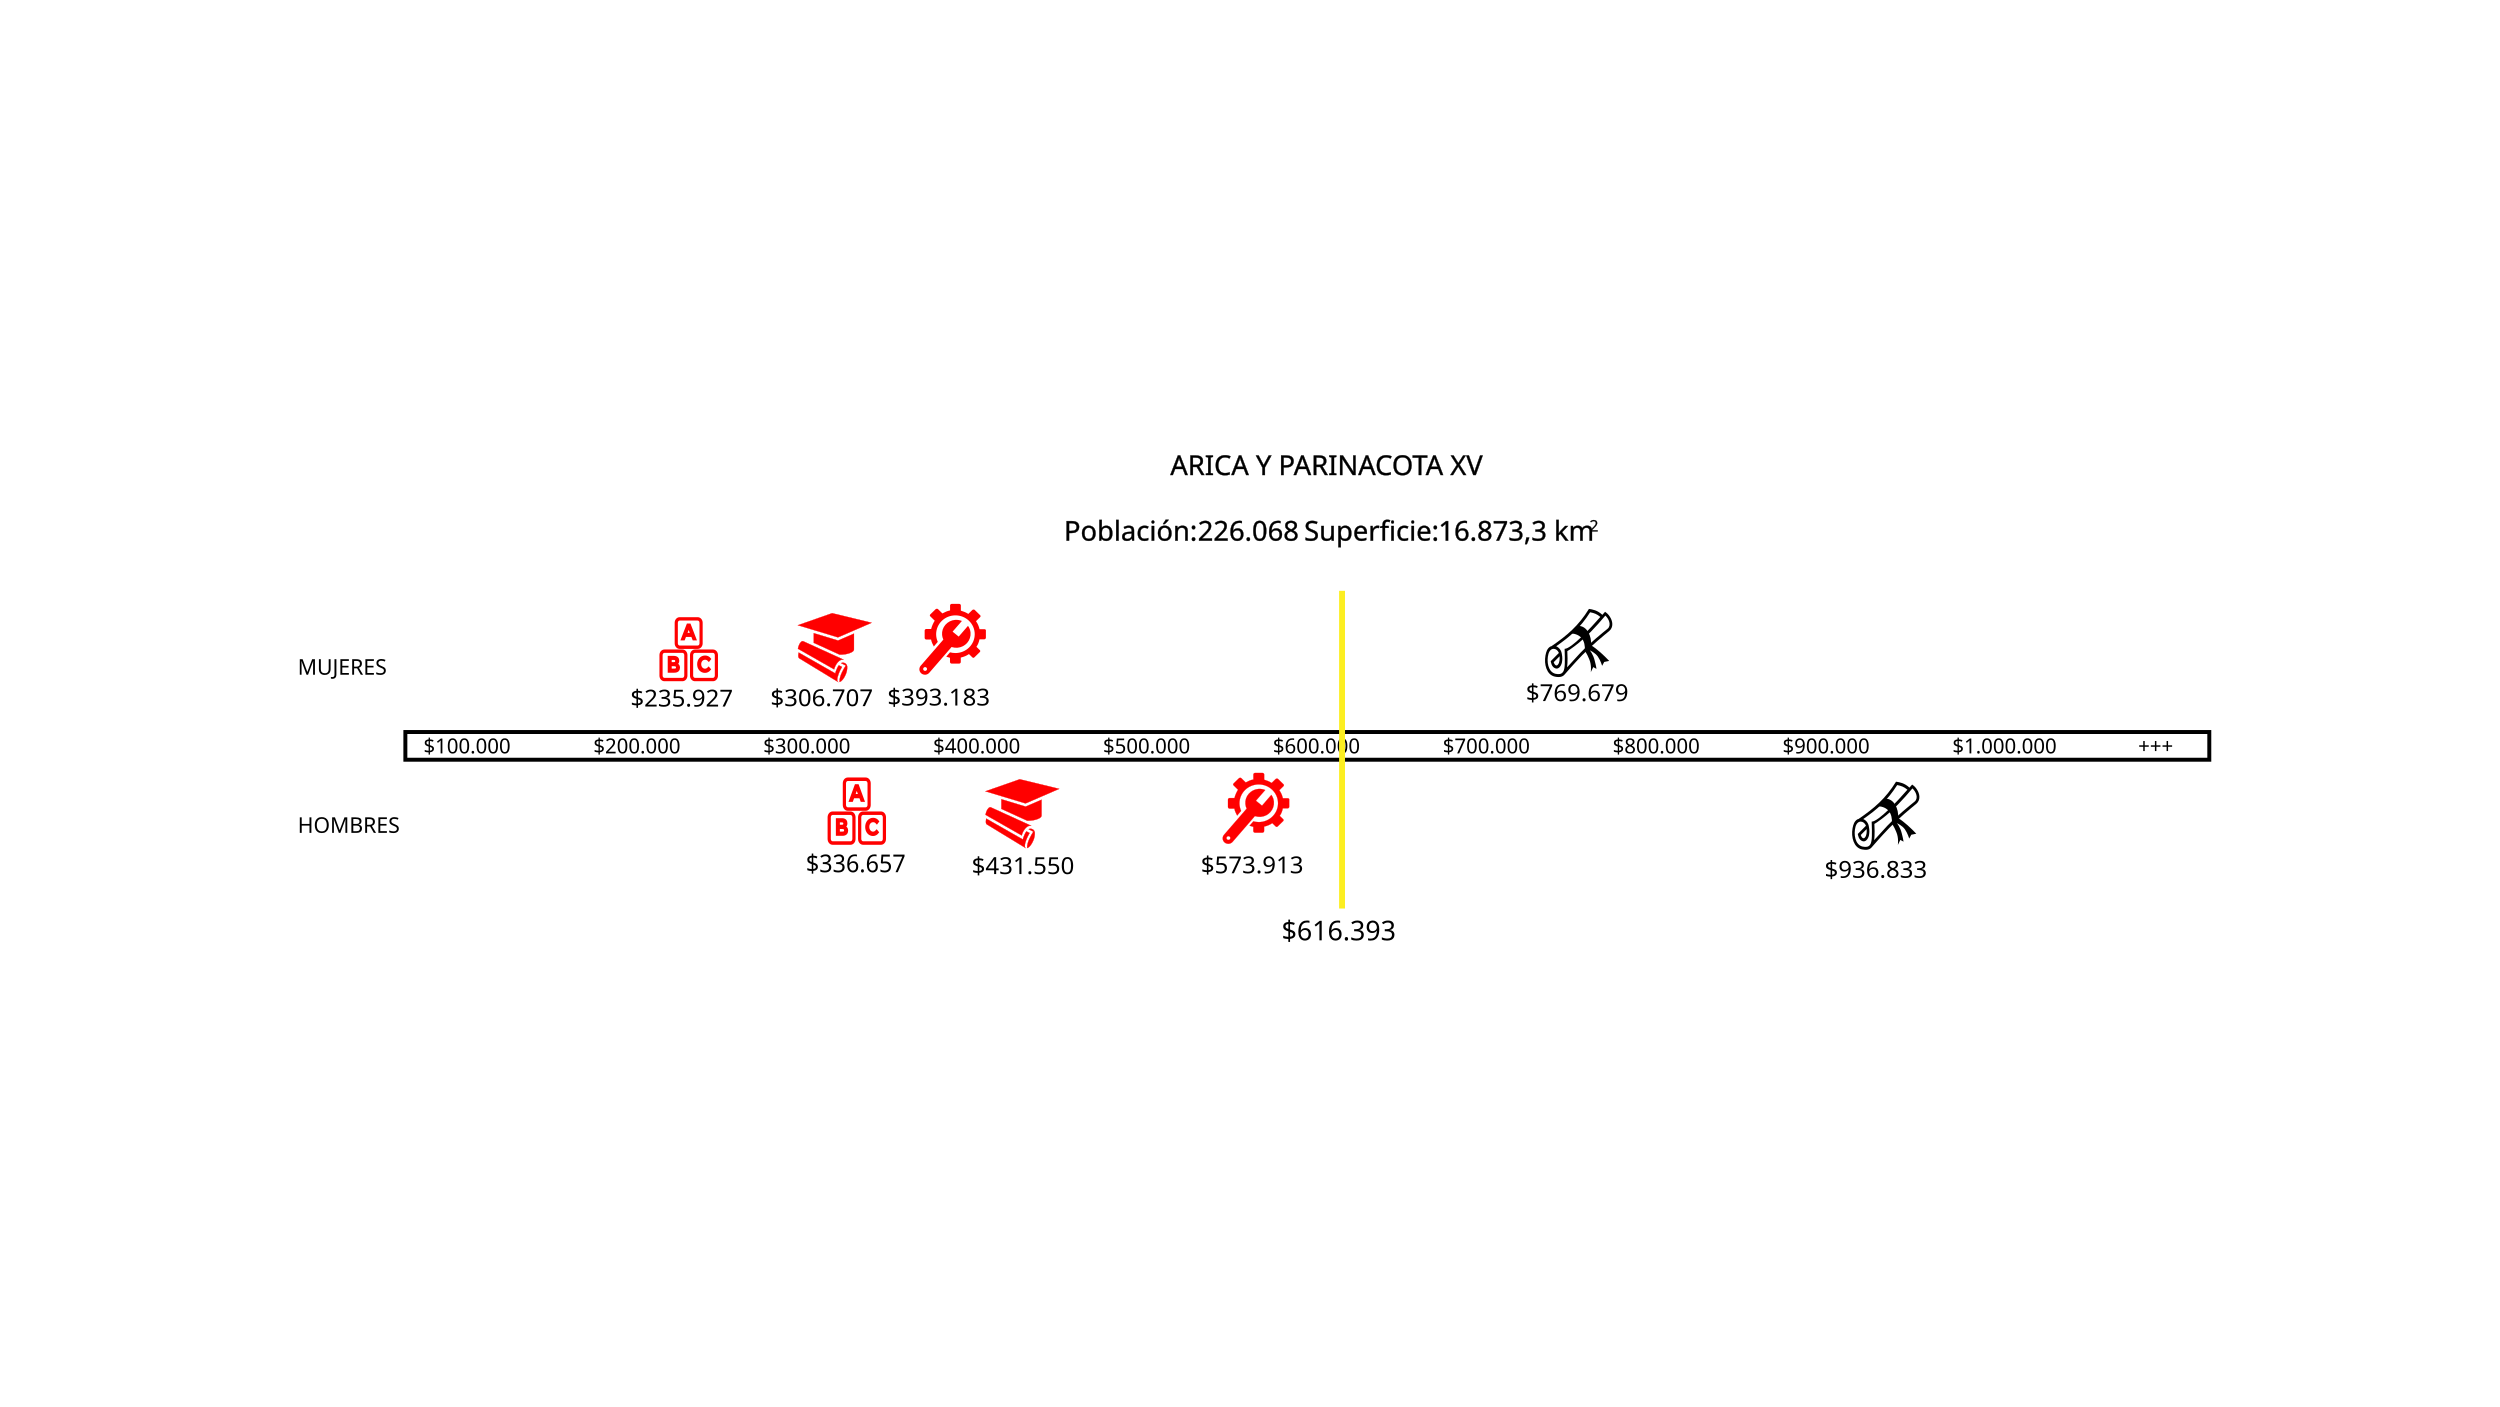
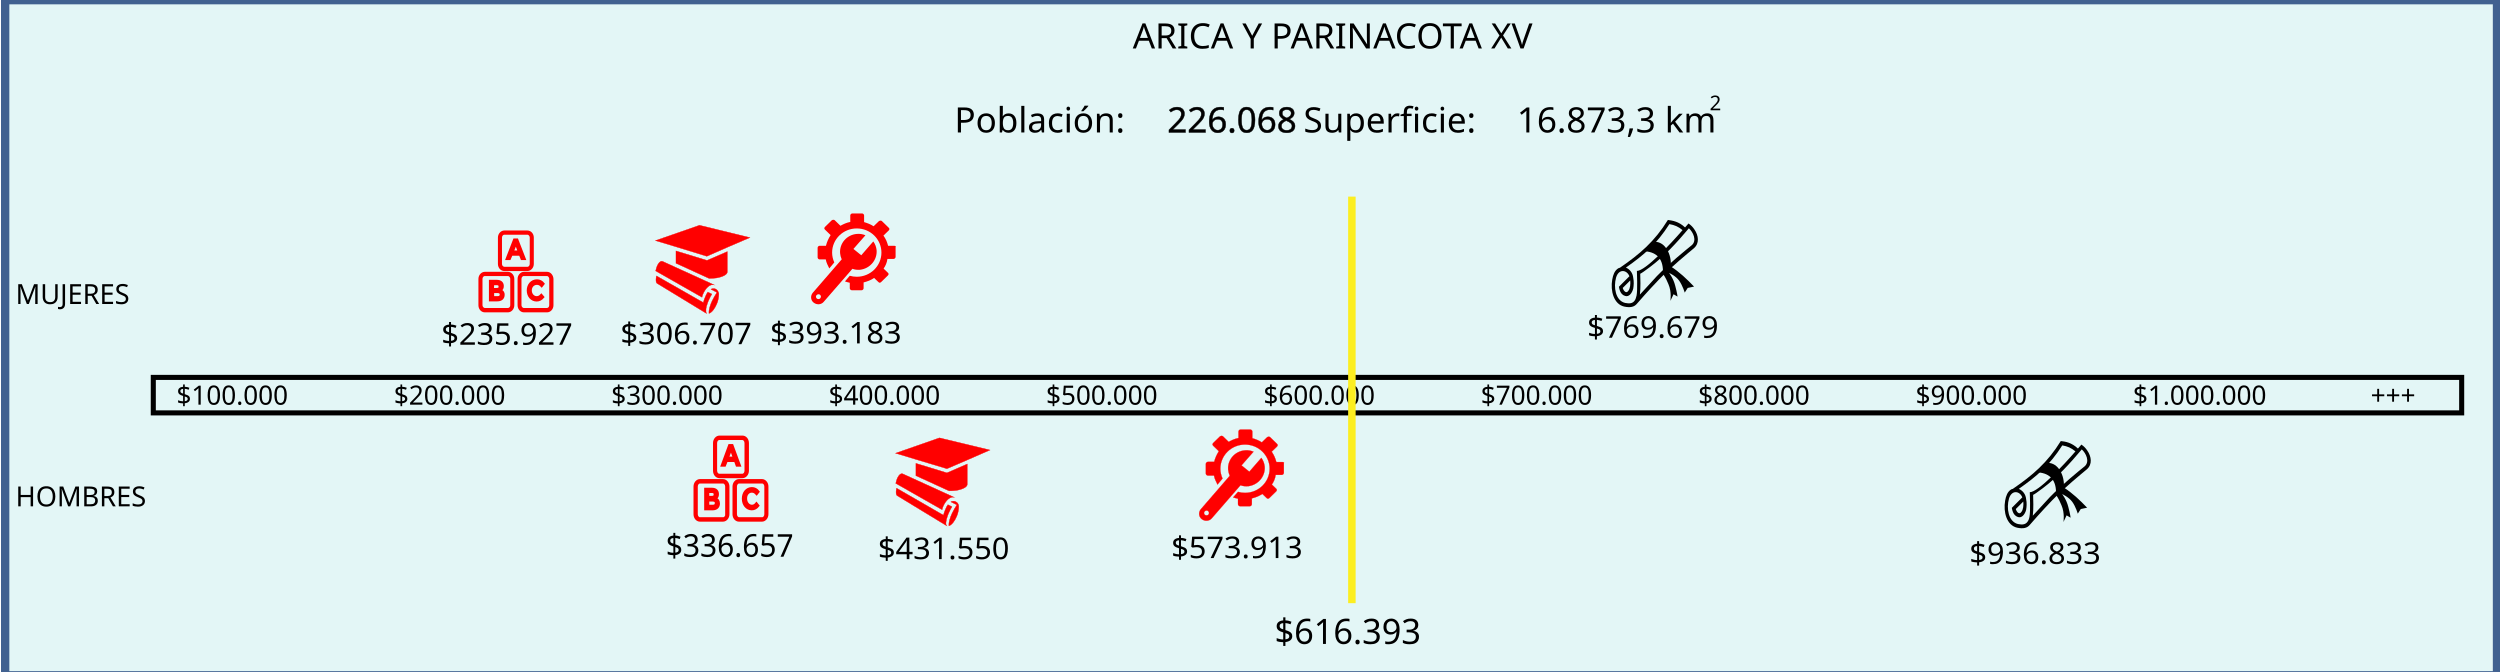
- <svg xmlns="http://www.w3.org/2000/svg" version="1.1" id="Capa_1" x="0px" y="0px" viewBox="0 0 1920 1080" style="enable-background:new 0 0 1920 1080;" xml:space="preserve">
+ <svg xmlns="http://www.w3.org/2000/svg" version="1.1" id="Capa_1" x="0px" y="0px" viewBox="0 0 1500.4 403" style="enable-background:new 0 0 1500.4 403;" xml:space="preserve">
  <style type="text/css">
- 	.st0{fill:none;stroke:#000000;stroke-width:3.04;stroke-miterlimit:10;}
- 	.st1{fill:none;}
- 	.st2{font-family:'Optima-Bold';}
- 	.st3{font-size:16px;}
- 	.st4{letter-spacing:28.59;}
- 	.st5{letter-spacing:10.21;}
- 	.st6{fill:#FF0000;}
- 	.st7{font-size:21px;}
- 	.st8{stroke:#000000;stroke-width:0.25;stroke-miterlimit:10;}
- 	.st9{font-family:'Optima-Regular';}
- 	.st10{fill:#FCEE21;}
- 	.st11{font-family:'Arial-Black';}
- 	.st12{font-size:16.651px;}
- 	.st13{fill:#FF0000;stroke:#FF0000;stroke-width:1.366;stroke-miterlimit:10;}
- 	.st14{font-size:18.927px;}
- 	.st15{fill:#FF0000;stroke:#FF0000;stroke-width:1.334;stroke-miterlimit:10;}
- 	.st16{font-size:18px;}
- 	.st17{fill:#FF0000;stroke:#FF0000;stroke-width:0.217;stroke-miterlimit:10;}
- 	.st18{fill:#FF0000;stroke:#FF0000;stroke-width:0.141;stroke-miterlimit:10;}
- 	.st19{fill-rule:evenodd;clip-rule:evenodd;}
+ 	.st0{fill:#DCF4F3;fill-opacity:0.8;stroke:#416190;stroke-width:5;stroke-miterlimit:5.83;}
+ 	.st1{fill:none;stroke:#000000;stroke-width:3.04;stroke-miterlimit:10;}
+ 	.st2{fill:none;}
+ 	.st3{font-family:'Optima-Bold';}
+ 	.st4{font-size:16px;}
+ 	.st5{letter-spacing:27.6;}
+ 	.st6{letter-spacing:9.2;}
+ 	.st7{fill:#FF0000;}
+ 	.st8{font-size:21px;}
+ 	.st9{font-family:'Verdana-Bold';}
+ 	.st10{font-family:'Optima-Regular';}
+ 	.st11{fill:none;stroke:#000000;stroke-width:0.25;stroke-miterlimit:10;}
+ 	.st12{font-size:12.243px;}
+ 	.st13{fill:#FCEE21;}
+ 	.st14{font-size:16.651px;}
+ 	.st15{fill:#FF0000;stroke:#FF0000;stroke-width:1.366;stroke-miterlimit:10;}
+ 	.st16{font-size:18.927px;}
+ 	.st17{fill:#FF0000;stroke:#FF0000;stroke-width:1.334;stroke-miterlimit:10;}
+ 	.st18{font-size:18px;}
+ 	.st19{fill:#FF0000;stroke:#FF0000;stroke-width:0.217;stroke-miterlimit:10;}
+ 	.st20{fill:#FF0000;stroke:#FF0000;stroke-width:0.141;stroke-miterlimit:10;}
+ 	.st21{fill-rule:evenodd;clip-rule:evenodd;}
</style>
-   <rect x="311.32" y="562.19" class="st0" width="1385.42" height="21.28" />
-   <rect x="325.22" y="566.57" class="st1" width="1371.8" height="36.79" />
-   <text transform="matrix(0.9794 0 0 1 325.2204 578.6015)">
-     <tspan x="0" y="0" class="st2 st3">$100.000</tspan>
-     <tspan x="66.72" y="0" class="st2 st3 st4">	</tspan>
-     <tspan x="99.91" y="0" class="st2 st3 st4">	</tspan>
-     <tspan x="133.21" y="0" class="st2 st3">$200.000</tspan>
-     <tspan x="199.93" y="0" class="st2 st3 st4">	</tspan>
-     <tspan x="233.12" y="0" class="st2 st3 st4">	</tspan>
-     <tspan x="266.42" y="0" class="st2 st3">$300.000</tspan>
-     <tspan x="333.14" y="0" class="st2 st3 st4">	</tspan>
-     <tspan x="366.33" y="0" class="st2 st3 st4">	</tspan>
-     <tspan x="399.63" y="0" class="st2 st3">$400.000</tspan>
-     <tspan x="466.35" y="0" class="st2 st3 st4">	</tspan>
-     <tspan x="499.54" y="0" class="st2 st3 st4">	</tspan>
-     <tspan x="532.85" y="0" class="st2 st3">$500.000</tspan>
-     <tspan x="599.57" y="0" class="st2 st3 st4">	</tspan>
-     <tspan x="632.75" y="0" class="st2 st3 st4">	</tspan>
-     <tspan x="666.06" y="0" class="st2 st3">$600.000</tspan>
-     <tspan x="732.78" y="0" class="st2 st3 st4">	</tspan>
-     <tspan x="765.97" y="0" class="st2 st3 st4">	</tspan>
-     <tspan x="799.27" y="0" class="st2 st3">$700.000</tspan>
-     <tspan x="865.99" y="0" class="st2 st3 st4">	</tspan>
-     <tspan x="899.18" y="0" class="st2 st3 st4">	</tspan>
-     <tspan x="932.48" y="0" class="st2 st3">$800.000</tspan>
-     <tspan x="999.2" y="0" class="st2 st3 st4">	</tspan>
-     <tspan x="1032.39" y="0" class="st2 st3 st4">	</tspan>
-     <tspan x="1065.69" y="0" class="st2 st3">$900.000</tspan>
-     <tspan x="1132.41" y="0" class="st2 st3 st4">	</tspan>
-     <tspan x="1165.6" y="0" class="st2 st3 st4">	</tspan>
-     <tspan x="1198.9" y="0" class="st2 st3">$1.000.000 </tspan>
-     <tspan x="1283.41" y="0" class="st2 st3 st5">	</tspan>
-     <tspan x="1298.81" y="0" class="st2 st3 st4">	</tspan>
-     <tspan x="1332.11" y="0" class="st2 st3">   +++</tspan>
-   </text>
-   <path class="st6" d="M756.02,483.22h-3.72c-0.57-2.29-1.37-4.25-2.75-6.15l3.15-3.07c0.17-0.17,0.4-0.56,0.4-0.78  c0-0.39-0.17-0.56-0.4-0.78l-4.12-4.02c-0.4-0.39-1.2-0.39-1.77,0l-3.15,3.07c-1.77-1.17-3.72-1.9-5.72-2.51v-4.02  c0-0.56-0.57-1.17-1.2-1.17h-5.89c-0.57,0-1.2,0.56-1.2,1.17v3.86c-2.17,0.39-4.12,1.34-5.89,2.29l-3.38-3.3  c-0.4-0.39-1.2-0.39-1.77,0l-4.12,4.02c-0.17,0.17-0.4,0.56-0.4,0.78c0,0.17,0.17,0.56,0.4,0.78l3.38,3.3  c-1.2,1.9-2.17,4.02-2.75,6.37h-3.78c-0.57,0-1.2,0.56-1.2,1.17v5.76c0,0.56,0.57,1.17,1.2,1.17h3.72c0.34,1.96,1.26,3.74,2.12,5.36  l3.03-3.58c-0.8-1.79-1.26-3.8-1.26-5.87c0-7.99,6.64-14.47,14.82-14.47c8.18,0,14.82,6.48,14.82,14.47s-6.64,14.47-14.82,14.47  c-1.43,0-2.86-0.22-4.18-0.56l-2.86,3.35c0.92,0.34,1.89,0.61,2.86,0.84v3.3c0,0.56,0.57,1.17,1.2,1.17h5.89  c0.57,0,1.2-0.56,1.2-1.17v-3.46c2.35-0.56,4.35-1.34,6.29-2.68l2.57,2.51c0.17,0.17,0.57,0.39,0.8,0.39s0.57-0.17,0.8-0.39  l4.12-4.02c0.17-0.17,0.4-0.56,0.4-0.78c0-0.39-0.17-0.56-0.4-0.78l-2.57-2.51c1.2-1.73,1.95-3.63,2.35-5.76h3.72  c0.57,0,1.2-0.56,1.2-1.17V484C757.22,483.83,756.82,483.22,756.02,483.22z" />
-   <path class="st6" d="M745.38,485.84c-0.17-1.84-0.8-3.63-1.95-5.2l-7.15,8.27l-4.69-3.8l7.15-8.21c-1.66-0.67-3.43-0.95-5.21-0.84  c-6.01,0.5-10.53,5.7-10.01,11.57c0.11,1.17,0.4,2.35,0.92,3.46l0.06,0.11l-17.39,20.06c-0.74,0.84-1.09,1.96-1.03,3.07  c0.11,1.12,0.63,2.12,1.49,2.85c0.86,0.73,2,1.06,3.15,1.01c1.14-0.11,2.17-0.61,2.92-1.45l17.16-19.84l0.17,0.06  c1.43,0.45,2.92,0.61,4.4,0.5C741.38,496.96,745.9,491.77,745.38,485.84z M710.6,515.24c-0.86,0.06-1.54-0.56-1.6-1.34  c-0.06-0.84,0.57-1.51,1.37-1.56c0.86-0.06,1.54,0.56,1.6,1.34C712.03,514.46,711.46,515.18,710.6,515.24z" />
-   <rect x="984.24" y="706.38" class="st1" width="91.99" height="32.32" />
-   <text transform="matrix(0.9794 0 0 1 984.2389 722.1684)" class="st2 st7">$616.393</text>
-   <rect x="802.33" y="349.02" class="st1" width="439.9" height="108.68" />
-   <text transform="matrix(1 0 0 1 893.3341 364.8115)" class="st8 st2 st7"> ARICA Y PARINACOTA XV</text>
-   <text transform="matrix(1 0 0 1 817.1227 415.2114)" class="st8 st2 st7">Población: </text>
-   <text transform="matrix(1 0 0 1 919.8531 415.2114)" class="st8 st9 st7">226.068 </text>
-   <text transform="matrix(1 0 0 1 1001.584 415.2114)" class="st8 st2 st7">Superficie:</text>
-   <text transform="matrix(1 0 0 1 1099.233 415.2114)" class="st8 st9 st7"> 16.873,3 km</text>
-   <text transform="matrix(0.583 0 0 0.583 1220.631 408.2187)" class="st8 st9 st7">2</text>
-   <rect x="1028.43" y="453.75" class="st10" width="4.53" height="244" />
-   <rect x="228.67" y="506.25" class="st1" width="105.45" height="23.66" />
-   <text transform="matrix(0.9794 0 0 1 228.671 518.1733)" class="st11 st12">MUJERES</text>
-   <rect x="228.67" y="627.69" class="st1" width="96.18" height="26.03" />
-   <text transform="matrix(0.9794 0 0 1 228.671 639.6171)" class="st11 st12">HOMBRES</text>
-   <rect x="427.74" y="390.49" class="st1" width="80.55" height="23.32" />
+   <rect x="3.1" y="0.1" class="st0" width="1495.5" height="405.2" />
+   <rect x="92" y="226.5" class="st1" width="1385.4" height="21.3" />
+   <rect x="105.9" y="230.8" class="st2" width="1371.8" height="36.8" />
+   <text transform="matrix(0.9794 0 0 1 105.9208 242.8815)" class="st3 st4">$100.000</text>
+   <text transform="matrix(0.9794 0 0 1 171.2656 242.8815)" class="st3 st4 st5"> </text>
+   <text transform="matrix(0.9794 0 0 1 203.7724 242.8815)" class="st3 st4 st5"> </text>
+   <text transform="matrix(0.9794 0 0 1 236.3867 242.8815)" class="st3 st4">$200.000</text>
+   <text transform="matrix(0.9794 0 0 1 301.7309 242.8815)" class="st3 st4 st5"> </text>
+   <text transform="matrix(0.9794 0 0 1 334.2377 242.8815)" class="st3 st4 st5"> </text>
+   <text transform="matrix(0.9794 0 0 1 366.852 242.8815)" class="st3 st4">$300.000</text>
+   <text transform="matrix(0.9794 0 0 1 432.1977 242.8815)" class="st3 st4 st5"> </text>
+   <text transform="matrix(0.9794 0 0 1 464.7036 242.8815)" class="st3 st4 st5"> </text>
+   <text transform="matrix(0.9794 0 0 1 497.3178 242.8815)" class="st3 st4">$400.000</text>
+   <text transform="matrix(0.9794 0 0 1 562.6635 242.8815)" class="st3 st4 st5"> </text>
+   <text transform="matrix(0.9794 0 0 1 595.1694 242.8815)" class="st3 st4 st5"> </text>
+   <text transform="matrix(0.9794 0 0 1 627.7934 242.8815)" class="st3 st4">$500.000</text>
+   <text transform="matrix(0.9794 0 0 1 693.1391 242.8815)" class="st3 st4 st5"> </text>
+   <text transform="matrix(0.9794 0 0 1 725.6352 242.8815)" class="st3 st4 st5"> </text>
+   <text transform="matrix(0.9794 0 0 1 758.2592 242.8815)" class="st3 st4">$600.000</text>
+   <text transform="matrix(0.9794 0 0 1 823.6049 242.8815)" class="st3 st4 st5"> </text>
+   <text transform="matrix(0.9794 0 0 1 856.1108 242.8815)" class="st3 st4 st5"> </text>
+   <text transform="matrix(0.9794 0 0 1 888.725 242.8815)" class="st3 st4">$700.000</text>
+   <text transform="matrix(0.9794 0 0 1 954.0707 242.8815)" class="st3 st4 st5"> </text>
+   <text transform="matrix(0.9794 0 0 1 986.5766 242.8815)" class="st3 st4 st5"> </text>
+   <text transform="matrix(0.9794 0 0 1 1019.191 242.8815)" class="st3 st4">$800.000</text>
+   <text transform="matrix(0.9794 0 0 1 1084.536 242.8815)" class="st3 st4 st5"> </text>
+   <text transform="matrix(0.9794 0 0 1 1117.042 242.8815)" class="st3 st4 st5"> </text>
+   <text transform="matrix(0.9794 0 0 1 1149.657 242.8815)" class="st3 st4">$900.000</text>
+   <text transform="matrix(0.9794 0 0 1 1215.002 242.8815)" class="st3 st4 st5"> </text>
+   <text transform="matrix(0.9794 0 0 1 1247.508 242.8815)" class="st3 st4 st5"> </text>
+   <text transform="matrix(0.9794 0 0 1 1280.122 242.8815)" class="st3 st4">$1.000.000 </text>
+   <text transform="matrix(0.9794 0 0 1 1362.892 242.8815)" class="st3 st4 st6"> </text>
+   <text transform="matrix(0.9794 0 0 1 1377.974 242.8815)" class="st3 st4 st5"> </text>
+   <text transform="matrix(0.9794 0 0 1 1410.588 242.8815)" class="st3 st4">   +++</text>
+   <path class="st7" d="M536.7,147.5H533c-0.6-2.3-1.4-4.2-2.8-6.1l3.2-3.1c0.2-0.2,0.4-0.6,0.4-0.8c0-0.4-0.2-0.6-0.4-0.8l-4.1-4  c-0.4-0.4-1.2-0.4-1.8,0l-3.2,3.1c-1.8-1.2-3.7-1.9-5.7-2.5v-4c0-0.6-0.6-1.2-1.2-1.2h-5.9c-0.6,0-1.2,0.6-1.2,1.2v3.9  c-2.2,0.4-4.1,1.3-5.9,2.3l-3.4-3.3c-0.4-0.4-1.2-0.4-1.8,0l-4.1,4c-0.2,0.2-0.4,0.6-0.4,0.8s0.2,0.6,0.4,0.8l3.4,3.3  c-1.2,1.9-2.2,4-2.8,6.4h-3.8c-0.6,0-1.2,0.6-1.2,1.2v5.8c0,0.6,0.6,1.2,1.2,1.2h3.7c0.3,2,1.3,3.7,2.1,5.4l3-3.6  c-0.8-1.8-1.3-3.8-1.3-5.9c0-8,6.6-14.5,14.8-14.5s14.8,6.5,14.8,14.5s-6.6,14.5-14.8,14.5c-1.4,0-2.9-0.2-4.2-0.6l-2.9,3.4  c0.9,0.3,1.9,0.6,2.9,0.8v3.3c0,0.6,0.6,1.2,1.2,1.2h5.9c0.6,0,1.2-0.6,1.2-1.2v-3.5c2.3-0.6,4.3-1.3,6.3-2.7l2.6,2.5  c0.2,0.2,0.6,0.4,0.8,0.4s0.6-0.2,0.8-0.4l4.1-4c0.2-0.2,0.4-0.6,0.4-0.8c0-0.4-0.2-0.6-0.4-0.8l-2.6-2.5c1.2-1.7,2-3.6,2.3-5.8h3.7  c0.6,0,1.2-0.6,1.2-1.2v-5.8C537.9,148.1,537.5,147.5,536.7,147.5z" />
+   <path class="st7" d="M526.1,150.1c-0.2-1.8-0.8-3.6-2-5.2l-7.2,8.3l-4.7-3.8l7.2-8.2c-1.7-0.7-3.4-1-5.2-0.8  c-6,0.5-10.5,5.7-10,11.6c0.1,1.2,0.4,2.4,0.9,3.5l0.1,0.1l-17.4,20.1c-0.7,0.8-1.1,2-1,3.1s0.6,2.1,1.5,2.8s2,1.1,3.2,1  c1.1-0.1,2.2-0.6,2.9-1.5l17.2-19.8l0.2,0.1c1.4,0.5,2.9,0.6,4.4,0.5C522.1,161.2,526.6,156,526.1,150.1z M491.3,179.5  c-0.9,0.1-1.5-0.6-1.6-1.3c-0.1-0.8,0.6-1.5,1.4-1.6c0.9-0.1,1.5,0.6,1.6,1.3C492.7,178.7,492.1,179.5,491.3,179.5z" />
+   <rect x="764.9" y="370.7" class="st2" width="92" height="32.3" />
+   <text transform="matrix(0.9794 0 0 1 764.9379 386.4479)" class="st3 st8">$616.393</text>
+   <rect x="583" y="13.3" class="st2" width="439.9" height="108.7" />
+   <text transform="matrix(1 0 0 1 674.0342 29.0913)" class="st3 st8"> </text>
+   <text transform="matrix(1 0 0 1 679.8342 29.0913)" class="st9 st8">ARICA Y PARINACOTA XV</text>
+   <text transform="matrix(1 0 0 1 572.8228 79.4912)" class="st9 st8">Población: </text>
+   <text transform="matrix(1 0 0 1 700.5532 79.4912)" class="st10 st8">226.068 </text>
+   <text transform="matrix(1 0 0 1 700.5532 79.4912)" class="st11 st10 st8">226.068 </text>
+   <text transform="matrix(1 0 0 1 782.2837 79.4912)" class="st9 st8">Superficie:</text>
+   <text transform="matrix(1 0 0 1 904.9327 79.4912)" class="st10 st8"> 16.873,3 km</text>
+   <text transform="matrix(1 0 0 1 1026.024 66.1585)" class="st10 st12">2</text>
+   <rect x="809.1" y="118" class="st13" width="4.5" height="244" />
+   <rect x="9.4" y="170.5" class="st2" width="105.4" height="23.7" />
+   <text transform="matrix(0.9794 0 0 1 9.371 182.4528)" class="st9 st14">MUJERES</text>
+   <rect x="9.4" y="292" class="st2" width="96.2" height="26" />
+   <text transform="matrix(0.9794 0 0 1 9.371 303.8971)" class="st9 st14">HOMBRES</text>
+   <rect x="208.4" y="54.8" class="st2" width="80.5" height="23.3" />
  <g>
    <g>
-       <path class="st13" d="M653.23,623.89h-13.8c-1.74,0-3.15,1.7-3.15,3.79v16.64c0,2.09,1.41,3.79,3.15,3.79h13.8    c1.74,0,3.15-1.7,3.15-3.79v-16.64C656.37,625.59,654.96,623.89,653.23,623.89z M655.28,644.32c0,1.36-0.92,2.47-2.05,2.47h-13.8    c-1.13,0-2.05-1.11-2.05-2.47v-16.64c0-1.36,0.92-2.47,2.05-2.47h13.8c1.13,0,2.05,1.11,2.05,2.47L655.28,644.32L655.28,644.32z" />
-       <path class="st13" d="M648.64,634.9c0.96-0.52,1.49-1.16,1.49-2.63c0-1.81-1.01-3.23-3.57-3.23h-3.93v12.19h4.43    c2.63,0,3.65-1.56,3.65-3.38C650.69,636.28,649.87,635.22,648.64,634.9z M644.33,630.94h2.18c1.09,0,1.84,0.34,1.84,1.64    c0,1.01-0.62,1.52-1.85,1.52h-2.17L644.33,630.94L644.33,630.94z M647.01,639.33h-2.68V636h2.46c1.44,0,2.16,0.54,2.16,1.62    C648.94,639.01,648.17,639.33,647.01,639.33z" />
-       <path class="st13" d="M664.89,622.02c1.74,0,3.15-1.7,3.15-3.79v-16.64c0-2.09-1.41-3.79-3.15-3.79h-13.8    c-1.74,0-3.15,1.7-3.15,3.79v16.64c0,2.09,1.41,3.79,3.15,3.79L664.89,622.02L664.89,622.02z M649.04,618.23v-16.64    c0-1.36,0.92-2.47,2.05-2.47h13.8c1.13,0,2.05,1.11,2.05,2.47v16.64c0,1.36-0.92,2.47-2.05,2.47h-13.8    C649.96,620.7,649.04,619.59,649.04,618.23z" />
-       <path class="st13" d="M655.46,612.36h5.06l1.01,2.77h1.82l-4.45-12.19h-1.82l-4.45,12.19h1.82L655.46,612.36z M657.99,605.44    l1.84,5.02h-3.67L657.99,605.44z" />
-       <path class="st13" d="M676.62,623.89h-13.8c-1.74,0-3.15,1.7-3.15,3.79v16.64c0,2.09,1.41,3.79,3.15,3.79h13.8    c1.74,0,3.15-1.7,3.15-3.79v-16.64C679.77,625.59,678.36,623.89,676.62,623.89z M678.68,644.32c0,1.36-0.92,2.47-2.05,2.47h-13.8    c-1.13,0-2.05-1.11-2.05-2.47v-16.64c0-1.36,0.92-2.47,2.05-2.47h13.8c1.13,0,2.05,1.11,2.05,2.47L678.68,644.32L678.68,644.32z" />
-       <path class="st13" d="M670.55,630.77c1.22,0,1.98,0.46,2.88,1.5l1.08-1.43c-1.05-1.39-2.36-2.09-3.93-2.09    c-3.18,0-5.43,2.74-5.43,6.35c0,3.71,2.3,6.28,5.32,6.28c1.53,0,2.83-0.71,3.9-2.14l-1.1-1.36c-1.04,1.18-1.82,1.5-2.85,1.5    c-1.82,0-3.49-1.77-3.49-4.35C666.93,632.47,668.55,630.77,670.55,630.77z" />
+       <path class="st15" d="M433.9,288.2h-13.8c-1.7,0-3.2,1.7-3.2,3.8v16.6c0,2.1,1.4,3.8,3.2,3.8h13.8c1.7,0,3.2-1.7,3.2-3.8V292    C437.1,289.9,435.6,288.2,433.9,288.2z M436,308.6c0,1.4-0.9,2.5-2,2.5h-13.9c-1.1,0-2-1.1-2-2.5V292c0-1.4,0.9-2.5,2-2.5h13.8    c1.1,0,2,1.1,2,2.5v16.6H436z" />
+       <path class="st15" d="M429.3,299.2c1-0.5,1.5-1.2,1.5-2.6c0-1.8-1-3.2-3.6-3.2h-3.9v12.2h4.4c2.6,0,3.7-1.6,3.7-3.4    C431.4,300.6,430.6,299.5,429.3,299.2z M425,295.2h2.2c1.1,0,1.8,0.3,1.8,1.6c0,1-0.6,1.5-1.8,1.5H425V295.2L425,295.2z     M427.7,303.6H425v-3.3h2.5c1.4,0,2.2,0.5,2.2,1.6C429.6,303.3,428.9,303.6,427.7,303.6z" />
+       <path class="st15" d="M445.6,286.3c1.7,0,3.2-1.7,3.2-3.8v-16.6c0-2.1-1.4-3.8-3.2-3.8h-13.8c-1.7,0-3.2,1.7-3.2,3.8v16.6    c0,2.1,1.4,3.8,3.2,3.8H445.6L445.6,286.3z M429.7,282.5v-16.6c0-1.4,0.9-2.5,2-2.5h13.8c1.1,0,2,1.1,2,2.5v16.6    c0,1.4-0.9,2.5-2,2.5h-13.8C430.6,285,429.7,283.9,429.7,282.5z" />
+       <path class="st15" d="M436.1,276.6h5.1l1,2.8h1.8l-4.5-12.2h-1.8l-4.5,12.2h1.8L436.1,276.6z M438.7,269.7l1.8,5h-3.7L438.7,269.7    z" />
+       <path class="st15" d="M457.3,288.2h-13.8c-1.7,0-3.2,1.7-3.2,3.8v16.6c0,2.1,1.4,3.8,3.2,3.8h13.8c1.7,0,3.2-1.7,3.2-3.8V292    C460.5,289.9,459,288.2,457.3,288.2z M459.4,308.6c0,1.4-0.9,2.5-2,2.5h-13.8c-1.1,0-2-1.1-2-2.5V292c0-1.4,0.9-2.5,2-2.5h13.8    c1.1,0,2,1.1,2,2.5V308.6L459.4,308.6z" />
+       <path class="st15" d="M451.2,295c1.2,0,2,0.5,2.9,1.5l1.1-1.4c-1-1.4-2.4-2.1-3.9-2.1c-3.2,0-5.4,2.7-5.4,6.3    c0,3.7,2.3,6.3,5.3,6.3c1.5,0,2.8-0.7,3.9-2.1l-1.1-1.4c-1,1.2-1.8,1.5-2.8,1.5c-1.8,0-3.5-1.8-3.5-4.3    C447.6,296.7,449.2,295,451.2,295z" />
    </g>
-     <rect x="618.89" y="655.63" class="st1" width="84.11" height="25.37" />
-     <text transform="matrix(0.9484 0 0 1 618.8936 669.8662)" class="st2 st14">$336.657</text>
+     <rect x="399.6" y="319.9" class="st2" width="84.1" height="25.4" />
+     <text transform="matrix(0.9484 0 0 1 399.5942 334.1461)" class="st3 st16">$336.657</text>
  </g>
  <g>
    <g>
-       <path class="st15" d="M524.12,499.48h-13.84c-1.74,0-3.16,1.62-3.16,3.61v15.82c0,1.99,1.42,3.61,3.16,3.61h13.84    c1.74,0,3.16-1.62,3.16-3.61v-15.82C527.28,501.1,525.86,499.48,524.12,499.48z M526.18,518.91c0,1.3-0.92,2.35-2.06,2.35h-13.84    c-1.13,0-2.06-1.06-2.06-2.35v-15.82c0-1.3,0.92-2.35,2.06-2.35h13.84c1.13,0,2.06,1.06,2.06,2.35L526.18,518.91L526.18,518.91z" />
-       <path class="st15" d="M519.52,509.95c0.96-0.49,1.49-1.1,1.49-2.5c0-1.72-1.01-3.07-3.58-3.07h-3.95v11.59h4.44    c2.64,0,3.66-1.48,3.66-3.22C521.58,511.26,520.76,510.25,519.52,509.95z M515.2,506.18h2.19c1.09,0,1.84,0.32,1.84,1.56    c0,0.96-0.62,1.44-1.86,1.44h-2.18L515.2,506.18L515.2,506.18z M517.88,514.16h-2.68v-3.17h2.47c1.44,0,2.16,0.51,2.16,1.54    C519.82,513.86,519.05,514.16,517.88,514.16z" />
-       <path class="st15" d="M535.82,497.7c1.74,0,3.16-1.62,3.16-3.61v-15.82c0-1.99-1.42-3.61-3.16-3.61h-13.84    c-1.74,0-3.16,1.62-3.16,3.61v15.82c0,1.99,1.42,3.61,3.16,3.61L535.82,497.7L535.82,497.7z M519.92,494.09v-15.82    c0-1.3,0.92-2.35,2.06-2.35h13.84c1.13,0,2.06,1.06,2.06,2.35v15.82c0,1.3-0.92,2.35-2.06,2.35h-13.84    C520.84,496.44,519.92,495.39,519.92,494.09z" />
-       <path class="st15" d="M526.36,488.51h5.08l1.02,2.64h1.83l-4.47-11.59h-1.83l-4.47,11.59h1.83L526.36,488.51z M528.9,481.93    l1.84,4.78h-3.68L528.9,481.93z" />
-       <path class="st15" d="M547.58,499.48h-13.84c-1.74,0-3.16,1.62-3.16,3.61v15.82c0,1.99,1.42,3.61,3.16,3.61h13.84    c1.74,0,3.16-1.62,3.16-3.61v-15.82C550.74,501.1,549.32,499.48,547.58,499.48z M549.64,518.91c0,1.3-0.92,2.35-2.06,2.35h-13.84    c-1.13,0-2.06-1.06-2.06-2.35v-15.82c0-1.3,0.92-2.35,2.06-2.35h13.84c1.13,0,2.06,1.06,2.06,2.35L549.64,518.91L549.64,518.91z" />
-       <path class="st15" d="M541.49,506.02c1.23,0,1.98,0.43,2.89,1.43l1.09-1.36c-1.05-1.33-2.37-1.99-3.94-1.99    c-3.19,0-5.45,2.61-5.45,6.04c0,3.53,2.31,5.97,5.33,5.97c1.53,0,2.84-0.68,3.91-2.04l-1.1-1.29c-1.05,1.12-1.82,1.43-2.86,1.43    c-1.83,0-3.5-1.68-3.5-4.14C537.86,507.63,539.48,506.02,541.49,506.02z" />
+       <path class="st17" d="M304.8,163.8H291c-1.7,0-3.2,1.6-3.2,3.6v15.8c0,2,1.4,3.6,3.2,3.6h13.8c1.7,0,3.2-1.6,3.2-3.6v-15.8    C308,165.4,306.5,163.8,304.8,163.8z M306.9,183.2c0,1.3-0.9,2.3-2.1,2.3H291c-1.1,0-2.1-1.1-2.1-2.3v-15.8c0-1.3,0.9-2.4,2.1-2.4    h13.8c1.1,0,2.1,1.1,2.1,2.4V183.2L306.9,183.2z" />
+       <path class="st17" d="M300.2,174.2c1-0.5,1.5-1.1,1.5-2.5c0-1.7-1-3.1-3.6-3.1h-4v11.6h4.4c2.6,0,3.7-1.5,3.7-3.2    C302.3,175.5,301.4,174.5,300.2,174.2z M295.9,170.5h2.2c1.1,0,1.8,0.3,1.8,1.6c0,1-0.6,1.4-1.9,1.4h-2.2L295.9,170.5L295.9,170.5    z M298.6,178.4h-2.7v-3.2h2.5c1.4,0,2.2,0.5,2.2,1.5C300.5,178.1,299.7,178.4,298.6,178.4z" />
+       <path class="st17" d="M316.5,162c1.7,0,3.2-1.6,3.2-3.6v-15.8c0-2-1.4-3.6-3.2-3.6h-13.8c-1.7,0-3.2,1.6-3.2,3.6v15.8    c0,2,1.4,3.6,3.2,3.6H316.5L316.5,162z M300.6,158.4v-15.8c0-1.3,0.9-2.4,2.1-2.4h13.8c1.1,0,2.1,1.1,2.1,2.4v15.8    c0,1.3-0.9,2.4-2.1,2.4h-13.8C301.5,160.7,300.6,159.7,300.6,158.4z" />
+       <path class="st17" d="M307,152.8h5.1l1,2.6h1.8l-4.5-11.6h-1.8l-4.5,11.6h1.8L307,152.8z M309.6,146.2l1.8,4.8h-3.7L309.6,146.2z" />
+       <path class="st17" d="M328.3,163.8h-13.8c-1.7,0-3.2,1.6-3.2,3.6v15.8c0,2,1.4,3.6,3.2,3.6h13.8c1.7,0,3.2-1.6,3.2-3.6v-15.8    C331.4,165.4,330,163.8,328.3,163.8z M330.3,183.2c0,1.3-0.9,2.3-2.1,2.3h-13.8c-1.1,0-2.1-1.1-2.1-2.3v-15.8    c0-1.3,0.9-2.4,2.1-2.4h13.8c1.1,0,2.1,1.1,2.1,2.4V183.2L330.3,183.2z" />
+       <path class="st17" d="M322.2,170.3c1.2,0,2,0.4,2.9,1.4l1.1-1.4c-1-1.3-2.4-2-3.9-2c-3.2,0-5.5,2.6-5.5,6c0,3.5,2.3,6,5.3,6    c1.5,0,2.8-0.7,3.9-2l-1.1-1.3c-1,1.1-1.8,1.4-2.9,1.4c-1.8,0-3.5-1.7-3.5-4.1C318.5,171.9,320.2,170.3,322.2,170.3z" />
    </g>
-     <rect x="484.14" y="529.08" class="st1" width="93.09" height="18.81" />
-     <text transform="matrix(1.0255 0 0 1 484.1418 542.6127)" class="st2 st16">$235.927</text>
+     <rect x="264.8" y="193.4" class="st2" width="93.1" height="18.8" />
+     <text transform="matrix(1.0255 0 0 1 264.8417 206.8922)" class="st3 st18">$235.927</text>
  </g>
  <g>
-     <path class="st17" d="M793.24,637.01c-0.64-0.41-1.35-0.59-2.06-0.54c-0.39,0.05-0.77,0.18-1.12,0.38l3.58,1.85   c-1.06,1.61-2.03,3.32-2.89,5.11c-0.62,1.25-1.12,2.59-1.5,3.99c-0.33,1.12-0.46,2.31-0.38,3.5c1.71-0.49,3.52-2.9,4.69-5.78   c0.83-1.84,1.23-3.94,1.15-6.06C794.57,638.38,794.02,637.47,793.24,637.01z" />
-     <path class="st17" d="M769.06,613.83v7.41l19.89,9.06h0.01c1.52,0,3.04-0.11,4.55-0.33c3.88-0.72,6.39-2.11,6.39-3.57v-12.21   l-12.21,5.29L769.06,613.83z" />
-     <polygon class="st17" points="783.15,598.49 756.82,607.71 769.06,611.41 787.6,617.02 799.9,611.71 813.44,605.84  " />
-     <path class="st17" d="M787.13,648.71c0.02-0.15,0.05-0.33,0.07-0.52c0.02-0.19,0.07-0.41,0.14-0.63l0.04-0.14   c0.45-1.7,1.05-3.32,1.8-4.84c0.44-0.96,0.94-1.88,1.48-2.75c0.02-0.03,0.04-0.06,0.05-0.09l-2.43-1.24   c-0.57,0.77-1.05,1.63-1.44,2.56c-0.53,1.16-0.97,2.38-1.31,3.65l-28.08-16l-0.17,0.96c-0.24,1.48-0.17,3.05,0.58,3.45l29.61,18.02   C787.06,650.74,786.96,649.88,787.13,648.71z" />
-     <path class="st17" d="M785.2,639.97c1.67-4.12,4.61-6.48,6.87-5.72l-0.09-0.04l-30.93-14.12c-1.15-0.63-2.8,1.04-3.7,3.77   c-0.21,0.62-0.36,1.27-0.46,1.93l27.76,15.81C784.79,641.04,784.98,640.5,785.2,639.97z" />
-     <rect x="746.23" y="657.74" class="st1" width="100" height="20.96" />
-     <text transform="matrix(1.0255 0 0 1 746.2321 671.2763)" class="st2 st16">$431.550</text>
+     <path class="st19" d="M573.9,301.3c-0.6-0.4-1.3-0.6-2.1-0.5c-0.4,0-0.8,0.2-1.1,0.4l3.6,1.8c-1.1,1.6-2,3.3-2.9,5.1   c-0.6,1.2-1.1,2.6-1.5,4c-0.3,1.1-0.5,2.3-0.4,3.5c1.7-0.5,3.5-2.9,4.7-5.8c0.8-1.8,1.2-3.9,1.2-6.1   C575.3,302.7,574.7,301.7,573.9,301.3z" />
+     <path class="st19" d="M549.7,278.1v7.4l19.9,9.1l0,0c1.5,0,3-0.1,4.5-0.3c3.9-0.7,6.4-2.1,6.4-3.6v-12.2l-12.2,5.3L549.7,278.1z" />
+     <polygon class="st19" points="563.8,262.8 537.5,272 549.7,275.7 568.3,281.3 580.6,276 594.1,270.1  " />
+     <path class="st19" d="M567.8,313c0-0.2,0-0.3,0.1-0.5s0.1-0.4,0.1-0.6v-0.1c0.5-1.7,1-3.3,1.8-4.8c0.4-1,0.9-1.9,1.5-2.8v-0.1   l-2.4-1.2c-0.6,0.8-1,1.6-1.4,2.6c-0.5,1.2-1,2.4-1.3,3.7L538.1,293l-0.2,1c-0.2,1.5-0.2,3,0.6,3.5l29.6,18   C567.7,315,567.6,314.2,567.8,313z" />
+     <path class="st19" d="M565.9,304.2c1.7-4.1,4.6-6.5,6.9-5.7h-0.1l-30.9-14.1c-1.2-0.6-2.8,1-3.7,3.8c-0.2,0.6-0.4,1.3-0.5,1.9   l27.8,15.8C565.5,305.3,565.7,304.8,565.9,304.2z" />
+     <rect x="526.9" y="322" class="st2" width="100" height="21" />
+     <text transform="matrix(1.0255 0 0 1 526.9321 335.5563)" class="st3 st18">$431.550</text>
  </g>
-   <rect x="681.52" y="528.29" class="st1" width="103.71" height="22.29" />
-   <text transform="matrix(1.0255 0 0 1 681.5201 541.83)" class="st2 st16">$393.183</text>
+   <rect x="462.2" y="192.6" class="st2" width="103.7" height="22.3" />
+   <text transform="matrix(1.0255 0 0 1 462.2192 206.11)" class="st3 st18">$393.183</text>
  <g>
-     <path class="st18" d="M988.97,613.05h-3.72c-0.57-2.29-1.37-4.25-2.75-6.15l3.15-3.07c0.17-0.17,0.4-0.56,0.4-0.78   c0-0.39-0.17-0.56-0.4-0.78l-4.12-4.02c-0.4-0.39-1.2-0.39-1.77,0l-3.15,3.07c-1.77-1.17-3.72-1.9-5.72-2.51v-4.02   c0-0.56-0.57-1.17-1.2-1.17h-5.89c-0.57,0-1.2,0.56-1.2,1.17v3.86c-2.17,0.39-4.12,1.34-5.89,2.29l-3.38-3.3   c-0.4-0.39-1.2-0.39-1.77,0l-4.12,4.02c-0.17,0.17-0.4,0.56-0.4,0.78c0,0.17,0.17,0.56,0.4,0.78l3.38,3.3   c-1.2,1.9-2.17,4.02-2.75,6.37h-3.78c-0.57,0-1.2,0.56-1.2,1.17v5.76c0,0.56,0.57,1.17,1.2,1.17h3.72   c0.34,1.96,1.26,3.74,2.12,5.36l3.03-3.58c-0.8-1.79-1.26-3.8-1.26-5.87c0-7.99,6.64-14.47,14.82-14.47   c8.18,0,14.82,6.48,14.82,14.47s-6.64,14.47-14.82,14.47c-1.43,0-2.86-0.22-4.18-0.56l-2.86,3.35c0.92,0.34,1.89,0.61,2.86,0.84   v3.3c0,0.56,0.57,1.17,1.2,1.17h5.89c0.57,0,1.2-0.56,1.2-1.17v-3.46c2.35-0.56,4.35-1.34,6.29-2.68l2.57,2.51   c0.17,0.17,0.57,0.39,0.8,0.39c0.23,0,0.57-0.17,0.8-0.39l4.12-4.02c0.17-0.17,0.4-0.56,0.4-0.78c0-0.39-0.17-0.56-0.4-0.78   l-2.57-2.51c1.2-1.73,1.95-3.63,2.35-5.76h3.72c0.57,0,1.2-0.56,1.2-1.17v-5.81C990.17,613.67,989.77,613.05,988.97,613.05z" />
-     <path class="st18" d="M978.33,615.68c-0.17-1.84-0.8-3.63-1.95-5.2l-7.15,8.27l-4.69-3.8l7.15-8.21c-1.66-0.67-3.43-0.95-5.21-0.84   c-6.01,0.5-10.53,5.7-10.01,11.57c0.11,1.17,0.4,2.35,0.92,3.46l0.06,0.11l-17.39,20.06c-0.74,0.84-1.09,1.96-1.03,3.07   c0.11,1.12,0.63,2.12,1.49,2.85c0.86,0.73,2,1.06,3.15,1.01c1.14-0.11,2.17-0.61,2.92-1.45l17.16-19.84l0.17,0.06   c1.43,0.45,2.92,0.61,4.4,0.5C974.33,626.8,978.85,621.6,978.33,615.68z M943.55,645.07c-0.86,0.06-1.54-0.56-1.6-1.34   c-0.06-0.84,0.57-1.51,1.37-1.56c0.86-0.06,1.54,0.56,1.6,1.34C944.98,644.29,944.41,645.02,943.55,645.07z" />
-     <rect x="922.23" y="657.13" class="st1" width="86.83" height="19.57" />
-     <text transform="matrix(1.0255 0 0 1 922.2321 670.6635)" class="st2 st16">$573.913</text>
+     <path class="st20" d="M769.7,277.3H766c-0.6-2.3-1.4-4.2-2.8-6.2l3.2-3.1c0.2-0.2,0.4-0.6,0.4-0.8c0-0.4-0.2-0.6-0.4-0.8l-4.1-4   c-0.4-0.4-1.2-0.4-1.8,0l-3.2,3.1c-1.8-1.2-3.7-1.9-5.7-2.5v-4c0-0.6-0.6-1.2-1.2-1.2h-5.9c-0.6,0-1.2,0.6-1.2,1.2v3.9   c-2.2,0.4-4.1,1.3-5.9,2.3l-3.4-3.3c-0.4-0.4-1.2-0.4-1.8,0l-4.1,4c-0.2,0.2-0.4,0.6-0.4,0.8c0,0.2,0.2,0.6,0.4,0.8l3.4,3.3   c-1.2,1.9-2.2,4-2.8,6.4h-3.8c-0.6,0-1.2,0.6-1.2,1.2v5.8c0,0.6,0.6,1.2,1.2,1.2h3.7c0.3,2,1.3,3.7,2.1,5.4l3-3.6   c-0.8-1.8-1.3-3.8-1.3-5.9c0-8,6.6-14.5,14.8-14.5s14.8,6.5,14.8,14.5s-6.6,14.5-14.8,14.5c-1.4,0-2.9-0.2-4.2-0.6l-2.9,3.3   c0.9,0.3,1.9,0.6,2.9,0.8v3.3c0,0.6,0.6,1.2,1.2,1.2h5.9c0.6,0,1.2-0.6,1.2-1.2v-3.5c2.3-0.6,4.3-1.3,6.3-2.7l2.6,2.5   c0.2,0.2,0.6,0.4,0.8,0.4s0.6-0.2,0.8-0.4l4.1-4c0.2-0.2,0.4-0.6,0.4-0.8c0-0.4-0.2-0.6-0.4-0.8l-2.6-2.5c1.2-1.7,2-3.6,2.3-5.8   h3.7c0.6,0,1.2-0.6,1.2-1.2V278C770.9,277.9,770.5,277.3,769.7,277.3z" />
+     <path class="st20" d="M759,280c-0.2-1.8-0.8-3.6-2-5.2l-7.2,8.3l-4.7-3.8l7.2-8.2c-1.7-0.7-3.4-1-5.2-0.8c-6,0.5-10.5,5.7-10,11.6   c0.1,1.2,0.4,2.3,0.9,3.5l0.1,0.1l-17.4,20.1c-0.7,0.8-1.1,2-1,3.1s0.6,2.1,1.5,2.8s2,1.1,3.2,1c1.1-0.1,2.2-0.6,2.9-1.5l17.2-19.8   l0.2,0.1c1.4,0.5,2.9,0.6,4.4,0.5C755,291.1,759.5,285.9,759,280z M724.2,309.3c-0.9,0.1-1.5-0.6-1.6-1.3c-0.1-0.8,0.6-1.5,1.4-1.6   c0.9-0.1,1.5,0.6,1.6,1.3C725.7,308.6,725.1,309.3,724.2,309.3z" />
+     <rect x="702.9" y="321.4" class="st2" width="86.8" height="19.6" />
+     <text transform="matrix(1.0255 0 0 1 702.9321 334.943)" class="st3 st18">$573.913</text>
  </g>
  <g>
    <g>
-       <path d="M1232.72,469.82c-0.52,0.59-1.22,1.38-2.1,2.37c-3.85-3.56-7.52-4.15-10.31-4.55c-8.04,13.05-16.96,20.56-28.85,28.67    c-0.35,0-0.7,0.2-1.05,0.4c-2.1,1.38-2.97,3.76-3.5,6.72c-1.22,6.72,0.87,14.83,7.17,16.21c3.67,0.79,6.12,0.2,7.69-1.78    c1.22-1.38,6.47-7.51,13.29-14.63c7.69-7.91,16.96-15.42,20.8-18.58c3.5-2.97,2.8-7.71,0.35-11.27c-0.87-1.38-2.1-2.57-3.32-3.36    L1232.72,469.82z M1203.53,512.52c0.52-3.56,0.35-10.28,0.17-12.46c0.87-0.4,2.62-1.58,5.77-3.95    c8.92-6.72,16.08-14.63,23.43-23.33c2.62,2.37,4.9,7.32,1.75,10.08c-3.67,2.97-13.46,10.87-20.98,18.58    C1209.65,505.8,1205.98,509.75,1203.53,512.52z M1200.21,516.28c-1.05,1.38-2.8,1.78-5.59,1.19c-5.77-1.38-6.99-9.49-5.42-15.22    c1.57-5.54,6.47-4.74,8.04-0.79l-6.29,6.33c0.17,0.59,0.52,4.55,3.67,5.54c2.27,0.79,4.2-1.58,4.9-4.35    c0.35-1.78,0.52-3.95,0-6.52c-0.35-2.97-2.1-5.14-4.37-6.13c11.01-7.71,18.53-14.23,26.05-26.1c3.15,0.59,5.24,1.38,7.87,3.56    c-7.34,8.5-22.38,24.52-27.45,24.52c0,1.19,0.52,11.27-0.17,14.83C1201.26,514.3,1200.91,515.49,1200.21,516.28z M1197.76,504.02    c0.17,2.17,0,4.94-1.22,6.33c-1.22,1.78-2.8,0-3.32-1.78L1197.76,504.02z" />
-       <path class="st19" d="M1230.45,511.34c0,0-1.22-4.15-3.32-7.12c-2.1-2.97-6.12-4.74-6.12-4.74s2.62,3.16,3.67,7.71    c1.22,4.55,1.4,6.52,1.4,6.52l-2.45-1.38l-1.92,3.95c0,0,0.87-5.34-1.22-10.08c-1.92-4.74-3.32-6.13-3.32-6.13    c0.52-8.5-3.15-13.05-10.66-13.64l5.59-5.73c6.64-0.2,10.49,7.91,9.79,14.83c5.07,3.16,9.79,7.71,13.99,12.06l-3.85,0.79    L1230.45,511.34z" />
+       <path d="M1013.4,134.1c-0.5,0.6-1.2,1.4-2.1,2.4c-3.8-3.6-7.5-4.1-10.3-4.5c-8,13-17,20.6-28.8,28.7c-0.3,0-0.7,0.2-1.1,0.4    c-2.1,1.4-3,3.8-3.5,6.7c-1.2,6.7,0.9,14.8,7.2,16.2c3.7,0.8,6.1,0.2,7.7-1.8c1.2-1.4,6.5-7.5,13.3-14.6    c7.7-7.9,17-15.4,20.8-18.6c3.5-3,2.8-7.7,0.3-11.3c-0.9-1.4-2.1-2.6-3.3-3.4L1013.4,134.1z M984.2,176.8    c0.5-3.6,0.3-10.3,0.2-12.5c0.9-0.4,2.6-1.6,5.8-4c8.9-6.7,16.1-14.6,23.4-23.3c2.6,2.4,4.9,7.3,1.8,10.1    c-3.7,3-13.5,10.9-21,18.6C990.3,170.1,986.7,174,984.2,176.8z M980.9,180.6c-1.1,1.4-2.8,1.8-5.6,1.2c-5.8-1.4-7-9.5-5.4-15.2    c1.6-5.5,6.5-4.7,8-0.8l-6.3,6.3c0.2,0.6,0.5,4.6,3.7,5.5c2.3,0.8,4.2-1.6,4.9-4.4c0.3-1.8,0.5-4,0-6.5c-0.3-3-2.1-5.1-4.4-6.1    c11-7.7,18.5-14.2,26.1-26.1c3.2,0.6,5.2,1.4,7.9,3.6c-7.3,8.5-22.4,24.5-27.4,24.5c0,1.2,0.5,11.3-0.2,14.8    C981.9,178.6,981.6,179.8,980.9,180.6z M978.4,168.3c0.2,2.2,0,4.9-1.2,6.3c-1.2,1.8-2.8,0-3.3-1.8L978.4,168.3z" />
+       <path class="st21" d="M1011.1,175.6c0,0-1.2-4.1-3.3-7.1s-6.1-4.7-6.1-4.7s2.6,3.2,3.7,7.7c1.2,4.5,1.4,6.5,1.4,6.5l-2.4-1.4    l-1.9,4c0,0,0.9-5.3-1.2-10.1c-1.9-4.7-3.3-6.1-3.3-6.1c0.5-8.5-3.2-13-10.7-13.6l5.6-5.7c6.6-0.2,10.5,7.9,9.8,14.8    c5.1,3.2,9.8,7.7,14,12.1l-3.8,0.8L1011.1,175.6z" />
    </g>
-     <rect x="1171.86" y="524.89" class="st1" width="92.37" height="17.8" />
-     <text transform="matrix(1.0255 0 0 1 1171.858 538.4306)" class="st2 st16">$769.679</text>
+     <rect x="952.5" y="189.2" class="st2" width="92.4" height="17.8" />
+     <text transform="matrix(1.0255 0 0 1 952.5571 202.7106)" class="st3 st18">$769.679</text>
  </g>
  <g>
    <g>
-       <path d="M1468.56,602.52c-0.52,0.59-1.22,1.38-2.1,2.37c-3.85-3.56-7.52-4.15-10.31-4.55c-8.04,13.05-16.96,20.56-28.85,28.67    c-0.35,0-0.7,0.2-1.05,0.4c-2.1,1.38-2.97,3.76-3.5,6.72c-1.22,6.72,0.87,14.83,7.17,16.21c3.67,0.79,6.12,0.2,7.69-1.78    c1.22-1.38,6.47-7.51,13.29-14.63c7.69-7.91,16.96-15.42,20.8-18.58c3.5-2.97,2.8-7.71,0.35-11.27c-0.87-1.38-2.1-2.57-3.32-3.36    L1468.56,602.52z M1439.36,645.23c0.52-3.56,0.35-10.28,0.17-12.46c0.87-0.4,2.62-1.58,5.77-3.95    c8.92-6.72,16.08-14.63,23.43-23.33c2.62,2.37,4.9,7.32,1.75,10.08c-3.67,2.97-13.46,10.87-20.98,18.58    C1445.48,638.51,1441.81,642.46,1439.36,645.23z M1436.04,648.98c-1.05,1.38-2.8,1.78-5.59,1.19c-5.77-1.38-6.99-9.49-5.42-15.22    c1.57-5.54,6.47-4.74,8.04-0.79l-6.29,6.33c0.17,0.59,0.52,4.55,3.67,5.54c2.27,0.79,4.2-1.58,4.9-4.35    c0.35-1.78,0.52-3.95,0-6.52c-0.35-2.97-2.1-5.14-4.37-6.13c11.01-7.71,18.53-14.23,26.05-26.1c3.15,0.59,5.24,1.38,7.87,3.56    c-7.34,8.5-22.38,24.52-27.45,24.52c0,1.19,0.52,11.27-0.17,14.83C1437.09,647.01,1436.74,648.19,1436.04,648.98z M1433.59,636.73    c0.17,2.17,0,4.94-1.22,6.33c-1.22,1.78-2.8,0-3.32-1.78L1433.59,636.73z" />
-       <path class="st19" d="M1466.28,644.04c0,0-1.22-4.15-3.32-7.12c-2.1-2.97-6.12-4.74-6.12-4.74s2.62,3.16,3.67,7.71    c1.22,4.55,1.4,6.52,1.4,6.52l-2.45-1.38l-1.92,3.95c0,0,0.87-5.34-1.22-10.08c-1.92-4.74-3.32-6.13-3.32-6.13    c0.52-8.5-3.15-13.05-10.66-13.64l5.59-5.73c6.64-0.2,10.49,7.91,9.79,14.83c5.07,3.16,9.79,7.71,13.99,12.06l-3.85,0.79    L1466.28,644.04z" />
+       <path d="M1249.2,266.8c-0.5,0.6-1.2,1.4-2.1,2.4c-3.8-3.6-7.5-4.2-10.3-4.5c-8,13-17,20.6-28.8,28.7c-0.3,0-0.7,0.2-1.1,0.4    c-2.1,1.4-3,3.8-3.5,6.7c-1.2,6.7,0.9,14.8,7.2,16.2c3.7,0.8,6.1,0.2,7.7-1.8c1.2-1.4,6.5-7.5,13.3-14.6    c7.7-7.9,17-15.4,20.8-18.6c3.5-3,2.8-7.7,0.3-11.3c-0.9-1.4-2.1-2.6-3.3-3.4L1249.2,266.8z M1220,309.5    c0.5-3.6,0.3-10.3,0.2-12.5c0.9-0.4,2.6-1.6,5.8-4c8.9-6.7,16.1-14.6,23.4-23.3c2.6,2.4,4.9,7.3,1.8,10.1    c-3.7,3-13.5,10.9-21,18.6C1226.2,302.8,1222.5,306.7,1220,309.5z M1216.7,313.3c-1.1,1.4-2.8,1.8-5.6,1.2    c-5.8-1.4-7-9.5-5.4-15.2c1.6-5.5,6.5-4.7,8-0.8l-6.3,6.3c0.2,0.6,0.5,4.5,3.7,5.5c2.3,0.8,4.2-1.6,4.9-4.3c0.3-1.8,0.5-4,0-6.5    c-0.3-3-2.1-5.1-4.4-6.1c11-7.7,18.5-14.2,26.1-26.1c3.2,0.6,5.2,1.4,7.9,3.6c-7.3,8.5-22.4,24.5-27.4,24.5    c0,1.2,0.5,11.3-0.2,14.8C1217.8,311.3,1217.4,312.5,1216.7,313.3z M1214.3,301c0.2,2.2,0,4.9-1.2,6.3c-1.2,1.8-2.8,0-3.3-1.8    L1214.3,301z" />
+       <path class="st21" d="M1247,308.3c0,0-1.2-4.2-3.3-7.1s-6.1-4.7-6.1-4.7s2.6,3.2,3.7,7.7c1.2,4.5,1.4,6.5,1.4,6.5l-2.4-1.4l-1.9,4    c0,0,0.9-5.3-1.2-10.1c-1.9-4.7-3.3-6.1-3.3-6.1c0.5-8.5-3.2-13-10.7-13.6l5.6-5.7c6.6-0.2,10.5,7.9,9.8,14.8    c5.1,3.2,9.8,7.7,14,12.1l-3.8,0.8L1247,308.3z" />
    </g>
-     <rect x="1401.23" y="660.6" class="st1" width="109" height="19.1" />
-     <text transform="matrix(1.0255 0 0 1 1401.232 674.1376)" class="st2 st16">$936.833</text>
+     <rect x="1181.9" y="324.9" class="st2" width="109" height="19.1" />
+     <text transform="matrix(1.0255 0 0 1 1181.932 338.4176)" class="st3 st18">$936.833</text>
  </g>
  <g>
-     <rect x="591.67" y="528.76" class="st1" width="99.56" height="21.94" />
-     <text transform="matrix(1.0255 0 0 1 591.6696 542.2949)" class="st2 st16">$306.707</text>
-     <path class="st17" d="M649.17,509.47c-0.64-0.41-1.35-0.59-2.06-0.54c-0.39,0.05-0.77,0.18-1.12,0.38l3.58,1.85   c-1.06,1.61-2.03,3.32-2.89,5.11c-0.62,1.25-1.12,2.59-1.5,3.99c-0.33,1.12-0.46,2.31-0.38,3.5c1.71-0.49,3.52-2.9,4.69-5.78   c0.83-1.84,1.23-3.94,1.15-6.06C650.5,510.84,649.95,509.92,649.17,509.47z" />
-     <path class="st17" d="M624.98,486.29v7.41l19.89,9.06h0.01c1.52,0,3.04-0.11,4.55-0.33c3.88-0.72,6.39-2.11,6.39-3.57v-12.21   l-12.21,5.29L624.98,486.29z" />
-     <polygon class="st17" points="639.08,470.95 612.75,480.17 624.98,483.86 643.53,489.48 655.83,484.16 669.36,478.29  " />
-     <path class="st17" d="M643.06,521.17c0.02-0.15,0.05-0.33,0.07-0.52c0.02-0.19,0.07-0.41,0.14-0.63l0.04-0.14   c0.45-1.7,1.05-3.32,1.8-4.84c0.44-0.96,0.94-1.88,1.48-2.75c0.02-0.03,0.04-0.06,0.05-0.1l-2.42-1.24   c-0.57,0.77-1.05,1.63-1.44,2.56c-0.53,1.16-0.97,2.38-1.31,3.65l-28.08-16l-0.17,0.96c-0.24,1.48-0.17,3.05,0.58,3.45l29.61,18.02   C642.99,523.2,642.89,522.34,643.06,521.17z" />
-     <path class="st17" d="M641.13,512.42c1.67-4.12,4.61-6.48,6.87-5.72l-0.09-0.04l-30.93-14.12c-1.15-0.63-2.8,1.04-3.7,3.77   c-0.21,0.62-0.36,1.27-0.46,1.93l27.76,15.81C640.72,513.5,640.91,512.95,641.13,512.42z" />
+     <rect x="372.4" y="193" class="st2" width="99.6" height="21.9" />
+     <text transform="matrix(1.0255 0 0 1 372.3696 206.5748)" class="st3 st18">$306.707</text>
+     <path class="st19" d="M429.9,173.7c-0.6-0.4-1.3-0.6-2.1-0.5c-0.4,0-0.8,0.2-1.1,0.4l3.6,1.9c-1.1,1.6-2,3.3-2.9,5.1   c-0.6,1.2-1.1,2.6-1.5,4c-0.3,1.1-0.5,2.3-0.4,3.5c1.7-0.5,3.5-2.9,4.7-5.8c0.8-1.8,1.2-3.9,1.2-6.1   C431.2,175.1,430.6,174.2,429.9,173.7z" />
+     <path class="st19" d="M405.7,150.6v7.4l19.9,9.1l0,0c1.5,0,3-0.1,4.5-0.3c3.9-0.7,6.4-2.1,6.4-3.6V151l-12.2,5.3L405.7,150.6z" />
+     <polygon class="st19" points="419.8,135.2 393.4,144.4 405.7,148.1 424.2,153.8 436.5,148.4 450,142.6  " />
+     <path class="st19" d="M423.7,185.4c0-0.2,0-0.3,0.1-0.5s0.1-0.4,0.1-0.6v-0.1c0.5-1.7,1-3.3,1.8-4.8c0.4-1,0.9-1.9,1.5-2.8v-0.1   l-2.4-1.2c-0.6,0.8-1,1.6-1.4,2.6c-0.5,1.2-1,2.4-1.3,3.7l-28.1-16l-0.2,1c-0.2,1.5-0.2,3,0.6,3.5l29.6,18   C423.7,187.5,423.6,186.6,423.7,185.4z" />
+     <path class="st19" d="M421.8,176.7c1.7-4.1,4.6-6.5,6.9-5.7h-0.1l-30.9-14.1c-1.2-0.6-2.8,1-3.7,3.8c-0.2,0.6-0.4,1.3-0.5,1.9   l27.8,15.8C421.4,177.8,421.6,177.2,421.8,176.7z" />
  </g>
</svg>
